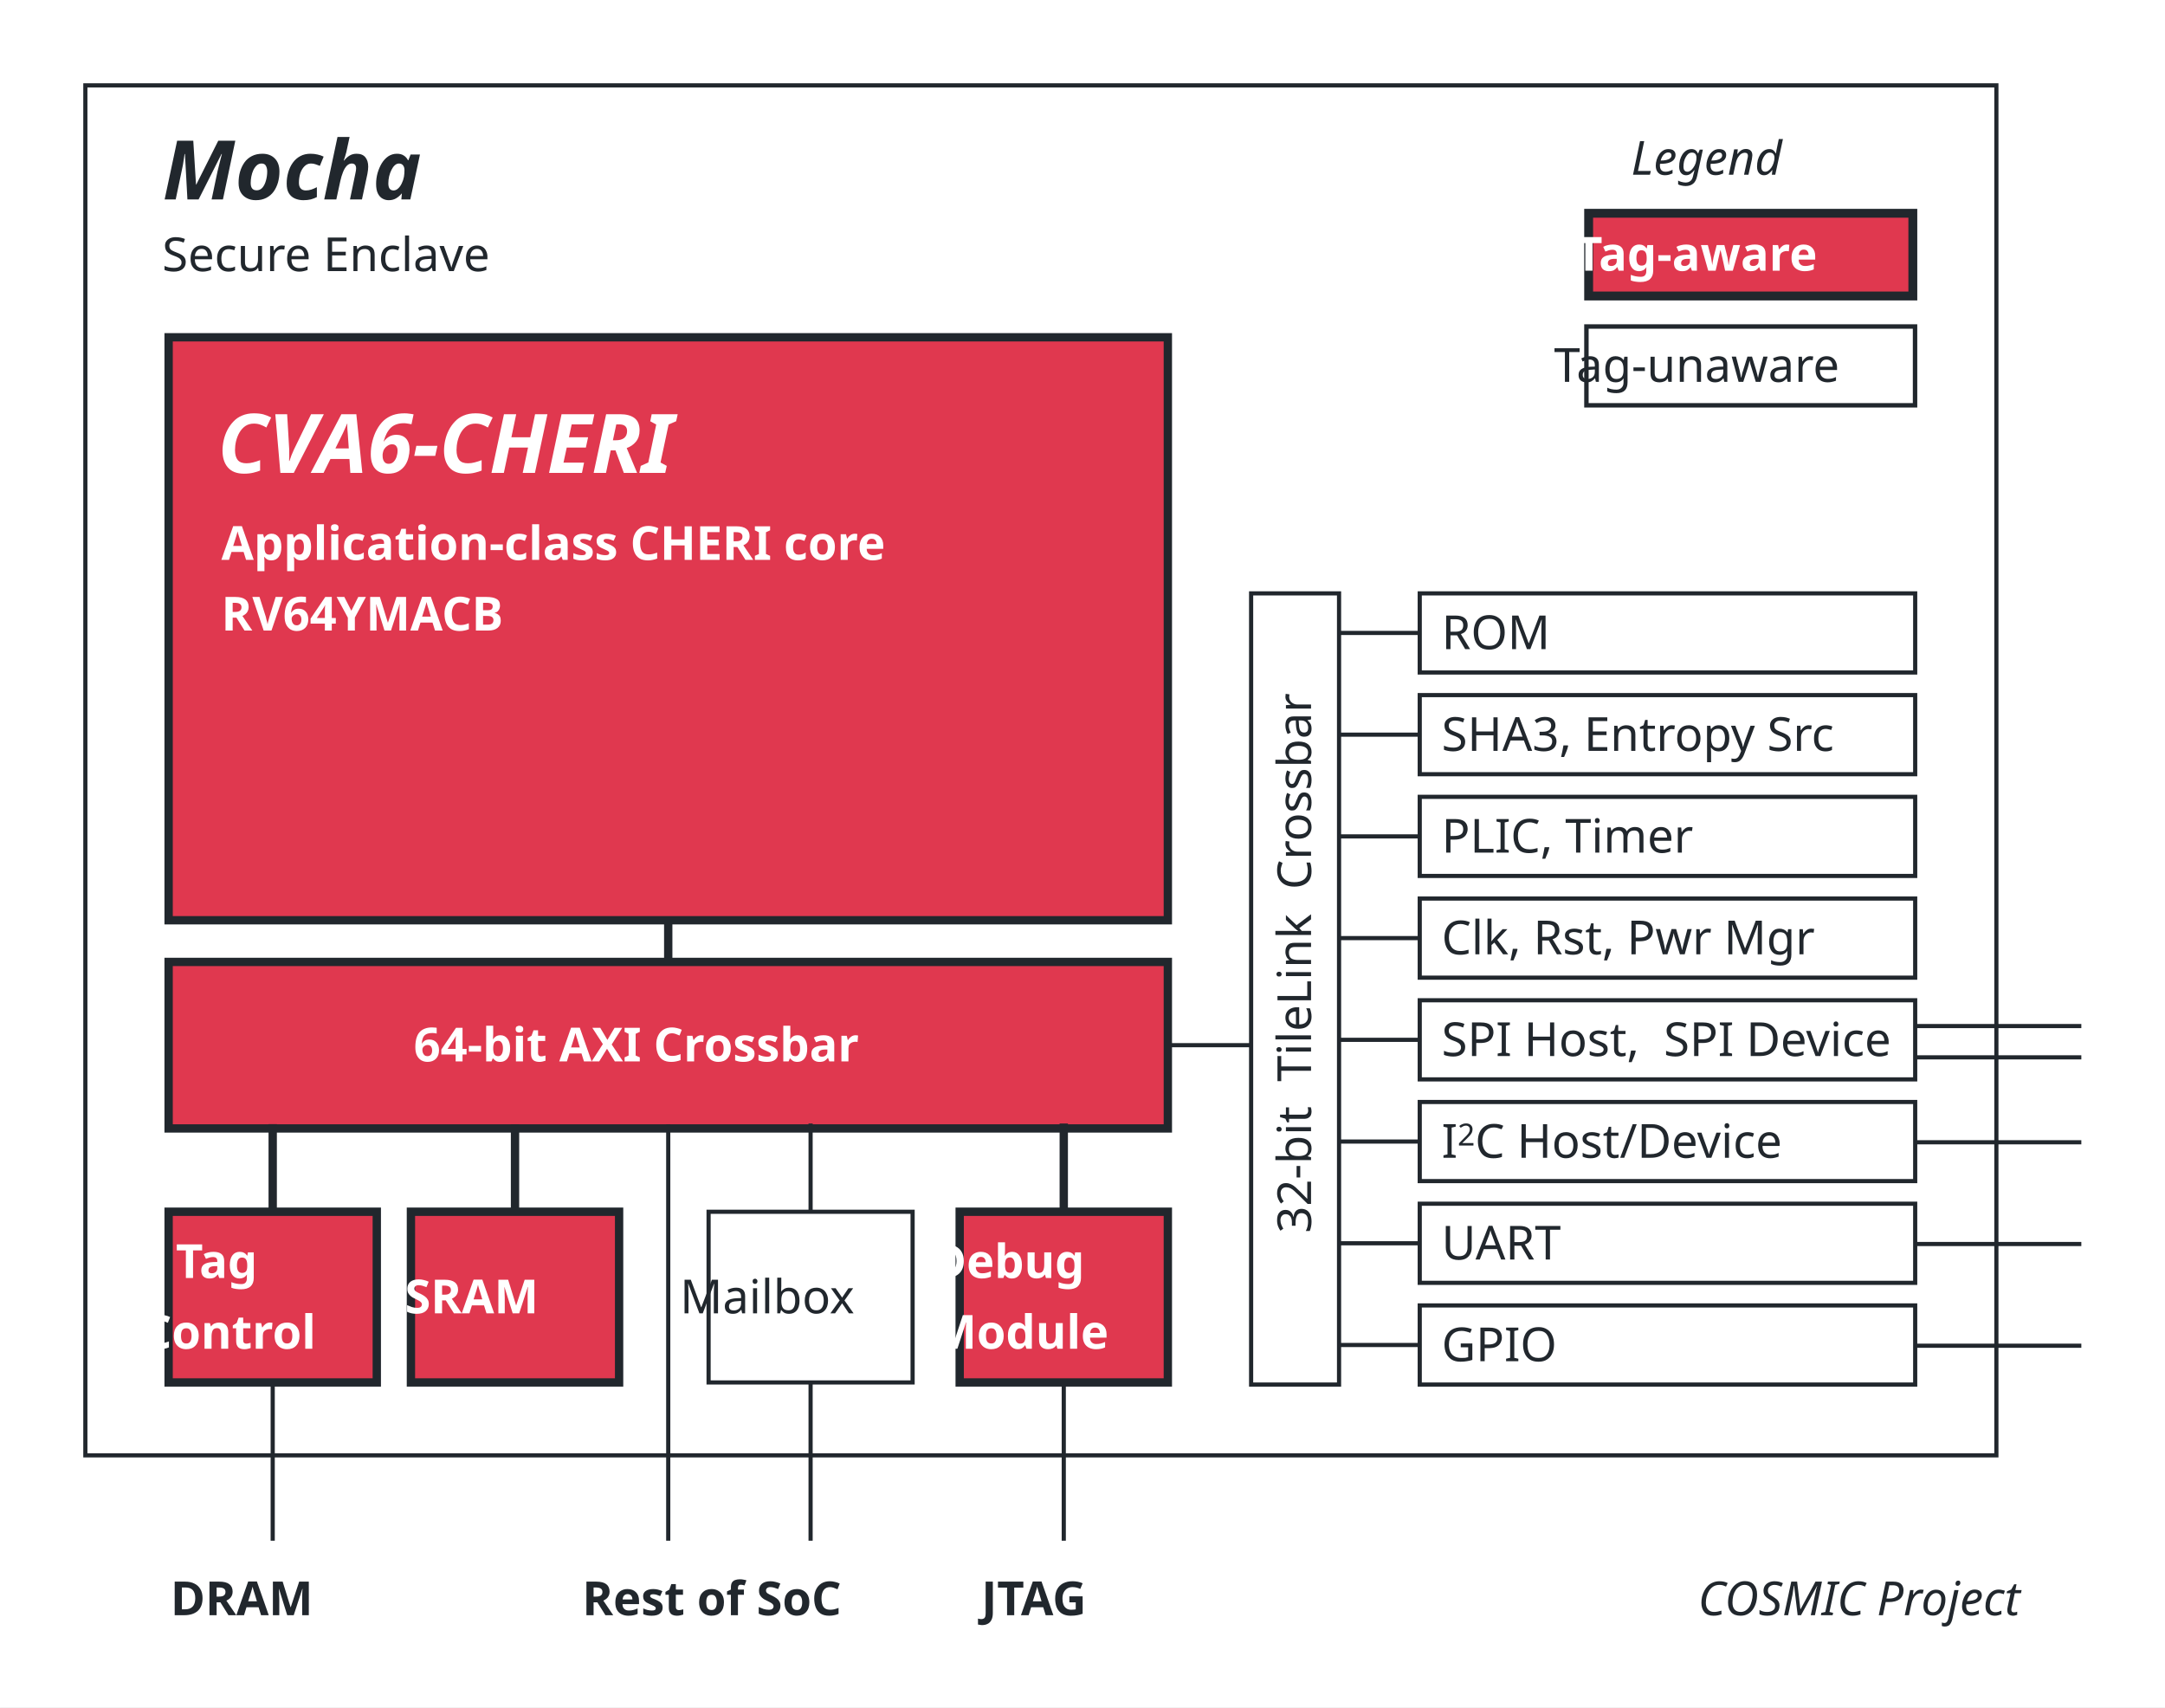
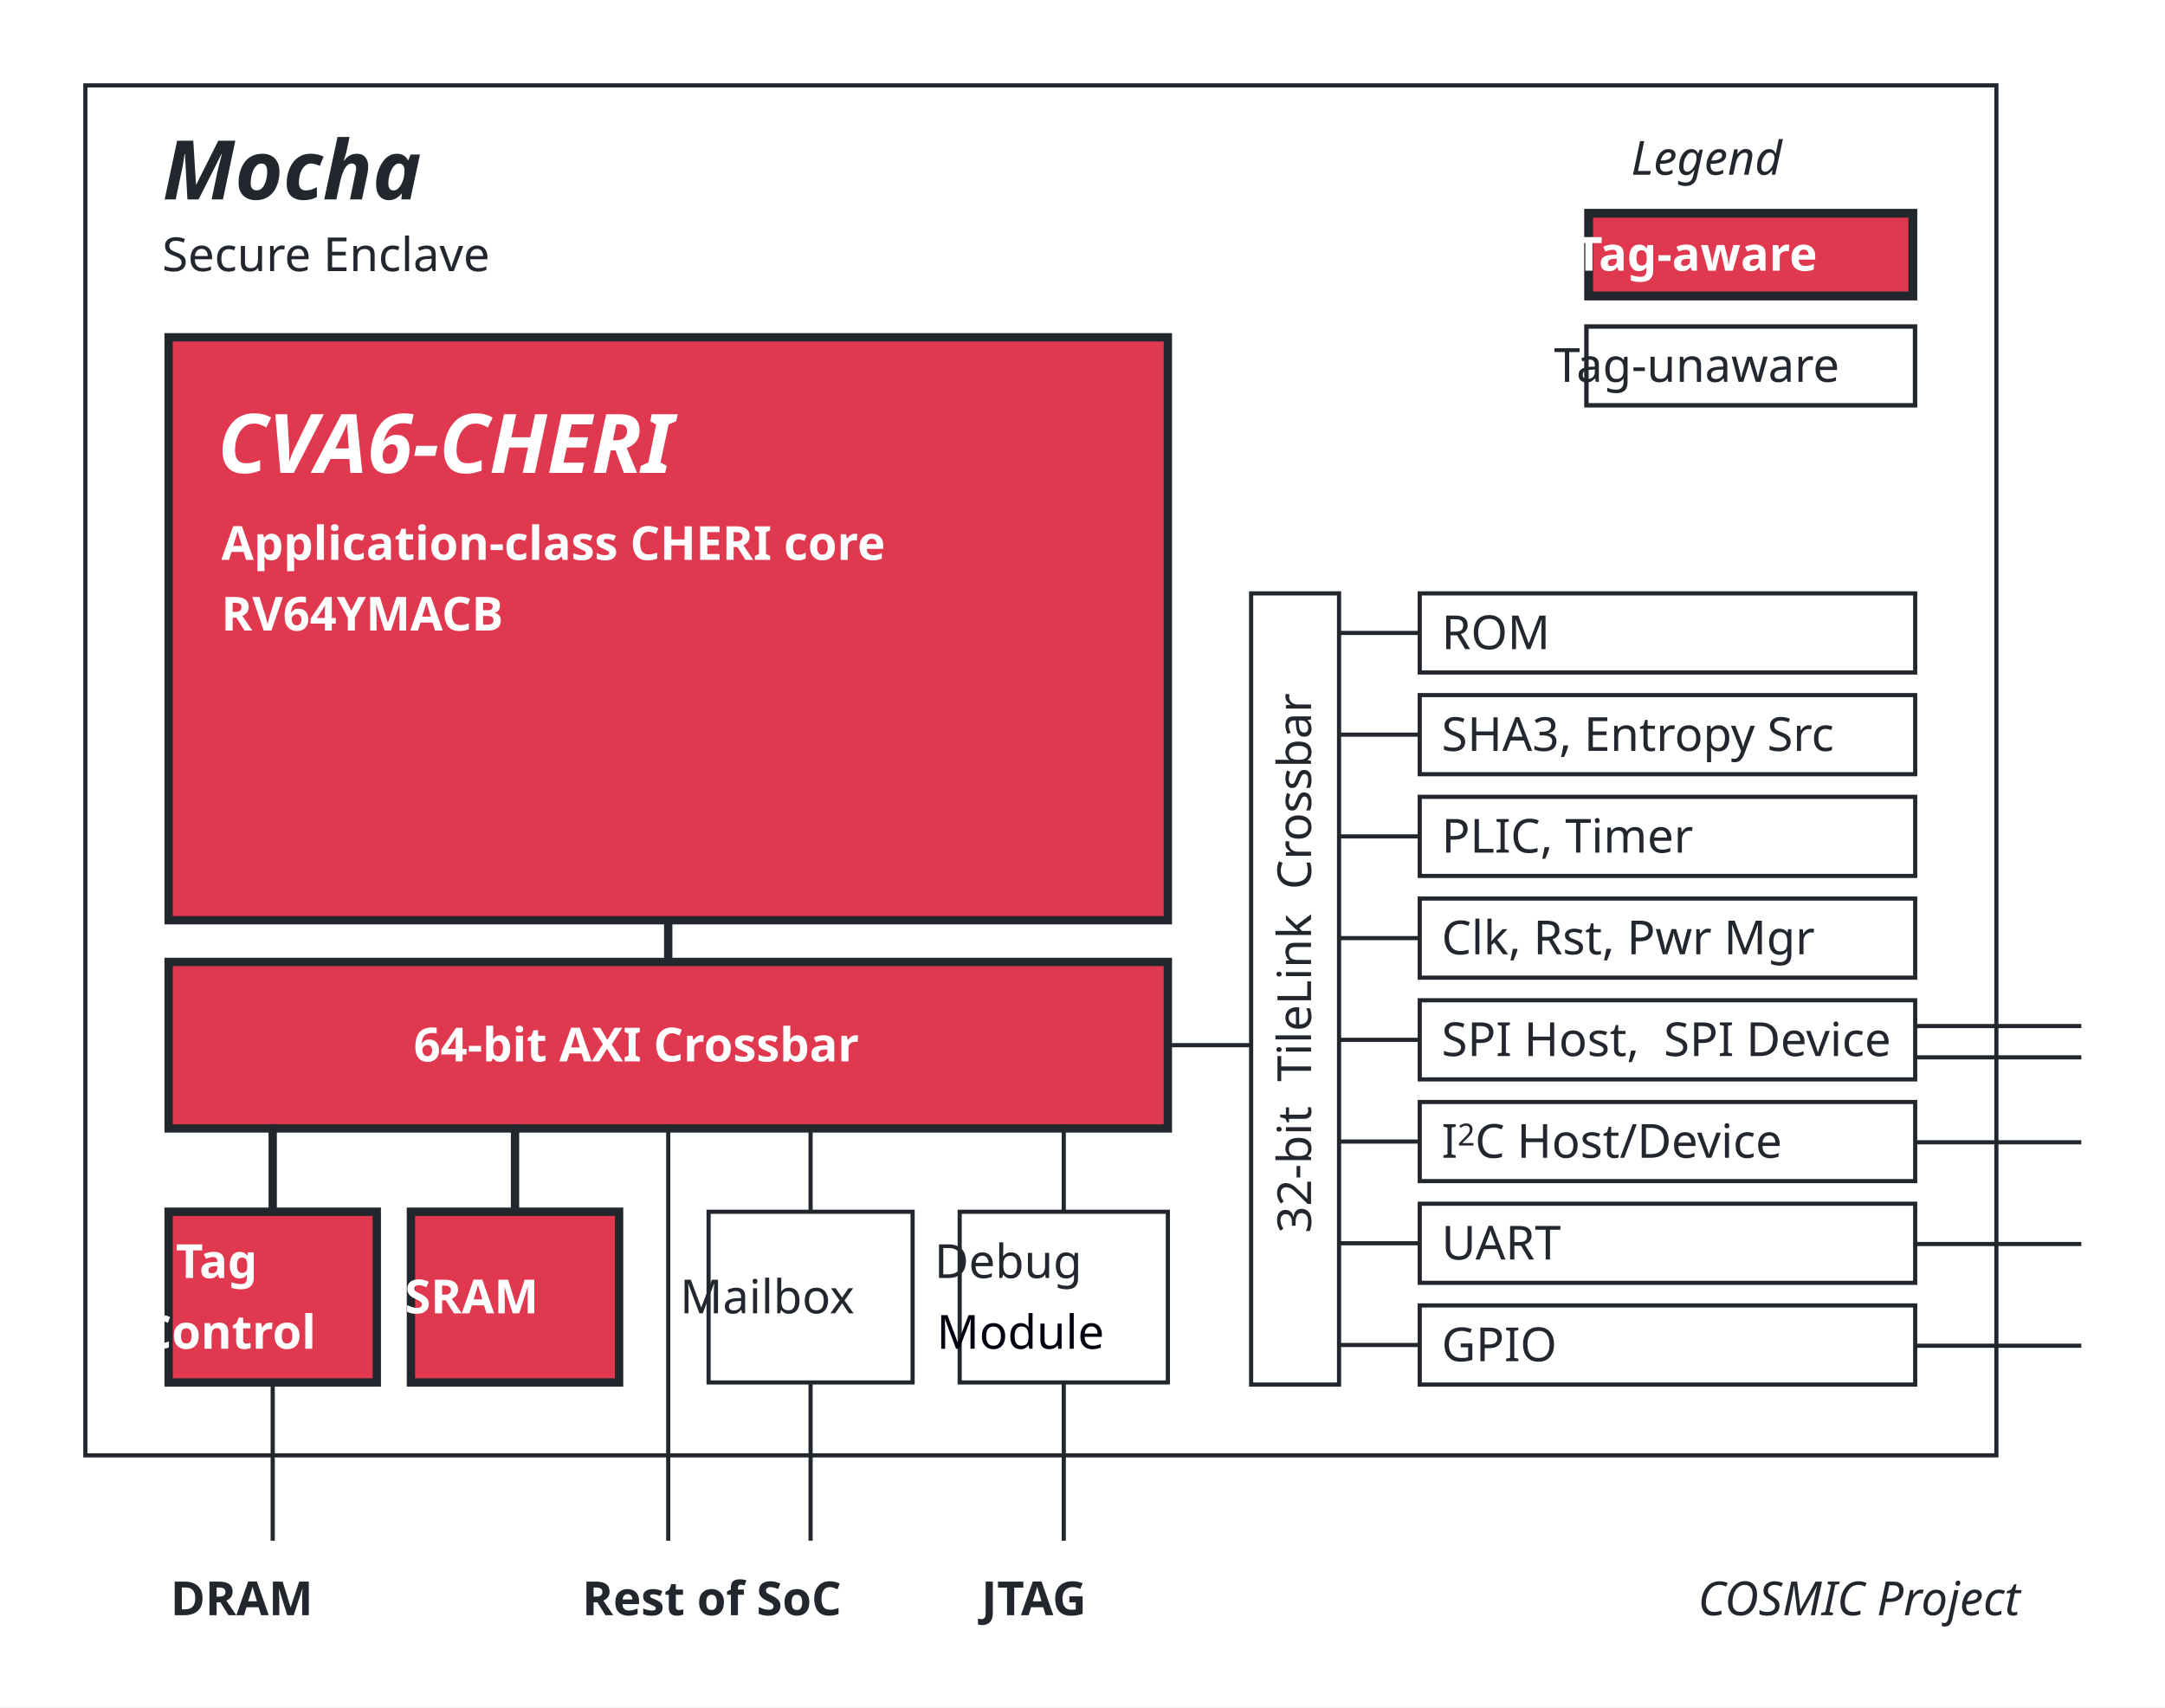
<svg xmlns="http://www.w3.org/2000/svg" width="260mm" height="205mm" viewBox="0 0 260 205" version="1.1" id="svg1" xml:space="preserve">
  <defs id="defs1" />
  <g id="layer1">
    <rect style="fill:#ffffff;stroke:#ffffff;stroke-width:0.1;stroke-miterlimit:10;stroke-dasharray:none" id="rect27" width="259.9" height="204.9" x="0.05" y="0.05" />
    <rect style="fill:#ffffff;fill-opacity:1;stroke:#21272d;stroke-width:0.5;stroke-miterlimit:10;stroke-dasharray:none;stroke-dashoffset:0" id="rect1" width="229.5" height="164.5" x="10.25" y="10.25" />
    <text xml:space="preserve" style="font-style:italic;font-variant:normal;font-weight:500;font-stretch:normal;font-size:9.878px;font-family:'Exo 2';-inkscape-font-specification:'Exo 2 Medium Italic';writing-mode:lr-tb;direction:ltr;fill:#21272d;fill-opacity:1;stroke:none;stroke-width:0.075;stroke-miterlimit:10" x="19.523" y="23.945" id="text2-7">
      <tspan style="font-style:italic;font-variant:normal;font-weight:600;font-stretch:normal;font-size:9.878px;font-family:'Exo 2';-inkscape-font-specification:'Exo 2 Semi-Bold Italic';fill:#21272d;stroke:none;stroke-width:0.075" x="19.523" y="23.945" id="tspan3-5">Mocha</tspan>
    </text>
    <text xml:space="preserve" style="font-style:normal;font-variant:normal;font-weight:500;font-stretch:normal;font-size:5.644px;line-height:1.5;font-family:'Exo 2';-inkscape-font-specification:'Exo 2 Medium';text-align:start;writing-mode:lr-tb;direction:ltr;text-anchor:start;fill:#ff69b4;fill-opacity:1;stroke:none;stroke-width:0.5;stroke-miterlimit:10;stroke-dasharray:none;stroke-dashoffset:0" x="19.476" y="32.558" id="text6-3-3-9">
      <tspan id="tspan6-6-8-6" style="font-size:5.644px;fill:#21272d;stroke-width:0.5" x="19.476" y="32.558">Secure Enclave</tspan>
    </text>
    <rect style="fill:#e0384f;fill-opacity:1;stroke:#21272d;stroke-width:1;stroke-miterlimit:10;stroke-dasharray:none" id="rect2" width="120" height="70" x="20.25" y="40.5" />
    <text xml:space="preserve" style="font-style:italic;font-variant:normal;font-weight:600;font-stretch:normal;font-size:9.878px;font-family:'Exo 2';-inkscape-font-specification:'Exo 2 Semi-Bold Italic';writing-mode:lr-tb;direction:ltr;fill:#ffffff;fill-opacity:1;stroke:none;stroke-width:0.075;stroke-miterlimit:10" x="26.128" y="56.785" id="text2">
      <tspan style="font-style:italic;font-variant:normal;font-weight:600;font-stretch:normal;font-size:9.878px;font-family:'Exo 2';-inkscape-font-specification:'Exo 2 Semi-Bold Italic';fill:#ffffff;stroke:none;stroke-width:0.075" x="26.128" y="56.785" id="tspan3">CVA6-CHERI</tspan>
    </text>
    <text xml:space="preserve" style="font-style:normal;font-variant:normal;font-weight:500;font-stretch:normal;font-size:5.644px;line-height:1.5;font-family:'Exo 2';-inkscape-font-specification:'Exo 2 Medium';writing-mode:lr-tb;direction:ltr;fill:#ffffff;fill-opacity:1;stroke:none;stroke-width:1;stroke-miterlimit:10;stroke-dasharray:none" x="26.581" y="67.228" id="text4">
      <tspan id="tspan4" style="font-style:normal;font-variant:normal;font-weight:600;font-stretch:normal;font-size:5.644px;line-height:1.5;font-family:'Exo 2';-inkscape-font-specification:'Exo 2 Semi-Bold';fill:#ffffff;stroke:none;stroke-width:1" x="26.581" y="67.228">Application-class CHERI core</tspan>
      <tspan style="font-style:normal;font-variant:normal;font-weight:600;font-stretch:normal;font-size:5.644px;line-height:1.5;font-family:'Exo 2';-inkscape-font-specification:'Exo 2 Semi-Bold';fill:#ffffff;stroke:none;stroke-width:1" x="26.581" y="75.714" id="tspan5">RV64YMACB</tspan>
    </text>
    <rect style="fill:#e0384f;fill-opacity:1;stroke:#21272d;stroke-width:1;stroke-miterlimit:10;stroke-dasharray:none;stroke-dashoffset:0" id="rect6-7" width="20" height="120" x="115.5" y="-140.25" transform="rotate(90)" />
    <text xml:space="preserve" style="font-style:normal;font-variant:normal;font-weight:500;font-stretch:normal;font-size:5.644px;line-height:1.5;font-family:'Exo 2';-inkscape-font-specification:'Exo 2 Medium';text-align:center;writing-mode:lr-tb;direction:ltr;text-anchor:middle;fill:#e3e3e3;fill-opacity:1;stroke:none;stroke-width:0.5;stroke-miterlimit:10;stroke-dasharray:none;stroke-dashoffset:0" x="80.095" y="127.447" id="text6-3">
      <tspan id="tspan6-6" style="font-style:normal;font-variant:normal;font-weight:600;font-stretch:normal;font-size:5.644px;font-family:'Exo 2';-inkscape-font-specification:'Exo 2 Semi-Bold';fill:#ffffff;stroke-width:0.5" x="80.095" y="127.447">64-bit AXI Crossbar</tspan>
    </text>
    <g id="g15">
      <rect style="fill:#e0384f;fill-opacity:1;stroke:#21272d;stroke-width:1;stroke-miterlimit:10;stroke-dasharray:none;stroke-dashoffset:0" id="rect6-7-5-5" width="20.5" height="25" x="145.5" y="-74.349" transform="rotate(90)" />
      <text xml:space="preserve" style="font-style:normal;font-variant:normal;font-weight:500;font-stretch:normal;font-size:5.644px;line-height:1.5;font-family:'Exo 2';-inkscape-font-specification:'Exo 2 Medium';text-align:center;writing-mode:lr-tb;direction:ltr;text-anchor:middle;fill:#e3e3e3;fill-opacity:1;stroke:none;stroke-width:0.5;stroke-miterlimit:10;stroke-dasharray:none;stroke-dashoffset:0" x="61.782" y="157.697" id="text6-3-3-4">
        <tspan style="font-style:normal;font-variant:normal;font-weight:600;font-stretch:normal;font-size:5.644px;font-family:'Exo 2';-inkscape-font-specification:'Exo 2 Semi-Bold';fill:#ffffff;stroke-width:0.5" x="61.782" y="157.697" id="tspan9-5">SRAM</tspan>
      </text>
    </g>
    <g id="g18" transform="translate(0.2499984,-120.0985)">
      <text xml:space="preserve" style="font-style:normal;font-variant:normal;font-weight:900;font-stretch:normal;font-size:5.644px;font-family:'Exo 2';-inkscape-font-specification:'Exo 2 Heavy';text-align:center;writing-mode:lr-tb;direction:ltr;text-anchor:middle;fill:#21272d;fill-opacity:1;stroke:none;stroke-width:0.075;stroke-miterlimit:10" x="209.833" y="141.08" id="text2-7-7-3">
        <tspan style="font-style:italic;font-variant:normal;font-weight:500;font-stretch:normal;font-size:5.644px;font-family:'Exo 2';-inkscape-font-specification:'Exo 2 Medium Italic';fill:#21272d;fill-opacity:1;stroke:none;stroke-width:0.075" x="209.833" y="141.08" id="tspan3-5-4-5">Legend</tspan>
      </text>
      <g id="g9-2-6" transform="translate(152.0549,-8.884116)">
        <rect style="fill:#e0384f;fill-opacity:1;stroke:#21272d;stroke-width:1.067;stroke-miterlimit:10;stroke-dasharray:none;stroke-dashoffset:0" id="rect6-7-5-5-5" width="9.933" height="38.933" x="154.591" y="-77.412" transform="rotate(90)" />
        <text xml:space="preserve" style="font-style:normal;font-variant:normal;font-weight:500;font-stretch:normal;font-size:5.644px;line-height:1.5;font-family:'Exo 2';-inkscape-font-specification:'Exo 2 Medium';text-align:center;writing-mode:lr-tb;direction:ltr;text-anchor:middle;fill:#e3e3e3;fill-opacity:1;stroke:none;stroke-width:0.5;stroke-miterlimit:10;stroke-dasharray:none;stroke-dashoffset:0" x="58.01" y="161.481" id="text6-3-3-4-0">
          <tspan style="font-style:normal;font-variant:normal;font-weight:600;font-stretch:normal;font-size:5.644px;font-family:'Exo 2';-inkscape-font-specification:'Exo 2 Semi-Bold';fill:#ffffff;stroke-width:0.5" x="58.01" y="161.481" id="tspan16">Tag-aware</tspan>
        </text>
      </g>
      <g id="g9-2-6-9" transform="translate(147.14,5.244106)">
        <rect style="fill:#ffffff;fill-opacity:1;stroke:#21272d;stroke-width:0.534;stroke-miterlimit:10;stroke-dasharray:none;stroke-dashoffset:0" id="rect6-7-5-5-5-1" width="9.466" height="39.466" x="154.057" y="-82.593" transform="rotate(90)" />
        <text xml:space="preserve" style="font-style:normal;font-variant:normal;font-weight:500;font-stretch:normal;font-size:5.644px;line-height:1.5;font-family:'Exo 2';-inkscape-font-specification:'Exo 2 Medium';text-align:center;writing-mode:lr-tb;direction:ltr;text-anchor:middle;fill:#21272d;fill-opacity:1;stroke:none;stroke-width:0.5;stroke-miterlimit:10;stroke-dasharray:none;stroke-dashoffset:0" x="62.976" y="160.701" id="text6-3-3-4-0-0">
          <tspan style="font-style:normal;font-variant:normal;font-weight:500;font-stretch:normal;font-size:5.644px;font-family:'Exo 2';-inkscape-font-specification:'Exo 2 Medium';fill:#21272d;stroke-width:0.5" x="62.976" y="160.701" id="tspan17">Tag-unaware</tspan>
        </text>
      </g>
    </g>
    <g id="g16">
      <rect style="fill:#e0384f;fill-opacity:1;stroke:#21272d;stroke-width:1;stroke-miterlimit:10;stroke-dasharray:none;stroke-dashoffset:0" id="rect6-7-5-2" width="20.5" height="25" x="145.5" y="-45.25" transform="rotate(90)" />
      <text xml:space="preserve" style="font-style:normal;font-variant:normal;font-weight:500;font-stretch:normal;font-size:5.644px;line-height:1.5;font-family:'Exo 2';-inkscape-font-specification:'Exo 2 Medium';text-align:center;writing-mode:lr-tb;direction:ltr;text-anchor:middle;fill:#e3e3e3;fill-opacity:1;stroke:none;stroke-width:0.5;stroke-miterlimit:10;stroke-dasharray:none;stroke-dashoffset:0" x="32.626" y="153.456" id="text6-3-3-8">
        <tspan style="font-style:normal;font-variant:normal;font-weight:600;font-stretch:normal;font-size:5.644px;font-family:'Exo 2';-inkscape-font-specification:'Exo 2 Semi-Bold';fill:#ffffff;stroke-width:0.5" x="32.626" y="153.456" id="tspan9-3">Tag</tspan>
        <tspan style="font-style:normal;font-variant:normal;font-weight:600;font-stretch:normal;font-size:5.644px;font-family:'Exo 2';-inkscape-font-specification:'Exo 2 Semi-Bold';fill:#ffffff;stroke-width:0.5" x="32.626" y="161.942" id="tspan10">Control</tspan>
      </text>
    </g>
    <text xml:space="preserve" style="font-style:normal;font-variant:normal;font-weight:bold;font-stretch:normal;font-size:5.644px;line-height:1.5;font-family:'Exo 2';-inkscape-font-specification:'Exo 2 Bold';text-align:center;writing-mode:lr-tb;direction:ltr;text-anchor:middle;fill:#21272d;fill-opacity:1;stroke:none;stroke-width:0.5;stroke-miterlimit:10;stroke-dasharray:none;stroke-dashoffset:0" x="32.71" y="193.945" id="text11">
      <tspan style="font-style:normal;font-variant:normal;font-weight:bold;font-stretch:normal;font-family:'Exo 2';-inkscape-font-specification:'Exo 2 Bold';fill:#21272d;stroke-width:0.5" x="32.71" y="193.945" id="tspan12">DRAM</tspan>
    </text>
    <path style="fill:none;fill-opacity:1;stroke:#21272d;stroke-width:0.5;stroke-miterlimit:10;stroke-dasharray:none;stroke-dashoffset:0" d="M 32.75,165.918 V 185" id="path13" />
    <g id="g19" transform="translate(-1.926712)">
-       <rect style="fill:#e0384f;fill-opacity:1;stroke:#21272d;stroke-width:1;stroke-miterlimit:10;stroke-dasharray:none;stroke-dashoffset:0" id="rect6-7-5" width="20.5" height="25" x="145.5" y="-142.177" transform="rotate(90)" />
+       <rect style="fill:#ffffff;fill-opacity:1;stroke:#21272d;stroke-width:0.5;stroke-miterlimit:10;stroke-dasharray:none;stroke-dashoffset:0" id="rect6-7-5" width="20.5" height="25" x="145.5" y="-142.177" transform="rotate(90)" />
      <text xml:space="preserve" style="font-style:normal;font-variant:normal;font-weight:500;font-stretch:normal;font-size:5.644px;line-height:1.5;font-family:'Exo 2';-inkscape-font-specification:'Exo 2 Medium';text-align:center;writing-mode:lr-tb;direction:ltr;text-anchor:middle;fill:#e3e3e3;fill-opacity:1;stroke:none;stroke-width:0.5;stroke-miterlimit:10;stroke-dasharray:none;stroke-dashoffset:0" x="129.615" y="153.456" id="text6-3-3">
-         <tspan id="tspan6-6-8" style="font-style:normal;font-variant:normal;font-weight:600;font-stretch:normal;font-size:5.644px;font-family:'Exo 2';-inkscape-font-specification:'Exo 2 Semi-Bold';fill:#ffffff;stroke-width:0.5" x="129.615" y="153.456">Debug</tspan>
-         <tspan style="font-style:normal;font-variant:normal;font-weight:600;font-stretch:normal;font-size:5.644px;font-family:'Exo 2';-inkscape-font-specification:'Exo 2 Semi-Bold';fill:#ffffff;stroke-width:0.5" x="129.615" y="161.942" id="tspan9">Module</tspan>
+         <tspan id="tspan6-6-8" style="font-style:normal;font-variant:normal;font-weight:normal;font-stretch:normal;font-size:5.644px;font-family:'Exo 2';-inkscape-font-specification:'Exo 2, Normal';font-variant-ligatures:normal;font-variant-caps:normal;font-variant-numeric:normal;font-variant-east-asian:normal;fill:#21272d;fill-opacity:1;stroke-width:0.5" x="129.615" y="153.456">Debug</tspan>
+         <tspan style="font-style:normal;font-variant:normal;font-weight:normal;font-stretch:normal;font-size:5.644px;font-family:'Exo 2';-inkscape-font-specification:'Exo 2, Normal';font-variant-ligatures:normal;font-variant-caps:normal;font-variant-numeric:normal;font-variant-east-asian:normal;fill:#00000f;fill-opacity:1;stroke-width:0.5" x="129.615" y="161.942" id="tspan9">Module</tspan>
      </text>
    </g>
    <text xml:space="preserve" style="font-style:normal;font-variant:normal;font-weight:bold;font-stretch:normal;font-size:5.644px;line-height:1.5;font-family:'Exo 2';-inkscape-font-specification:'Exo 2 Bold';text-align:center;writing-mode:lr-tb;direction:ltr;text-anchor:middle;fill:#21272d;fill-opacity:1;stroke:none;stroke-width:0.5;stroke-miterlimit:10;stroke-dasharray:none;stroke-dashoffset:0" x="127.843" y="193.945" id="text11-0">
      <tspan style="font-style:normal;font-variant:normal;font-weight:bold;font-stretch:normal;font-family:'Exo 2';-inkscape-font-specification:'Exo 2 Bold';fill:#21272d;stroke-width:0.5" x="127.843" y="193.945" id="tspan12-8">JTAG</tspan>
    </text>
    <path style="fill:none;fill-opacity:1;stroke:#21272d;stroke-width:0.5;stroke-miterlimit:10;stroke-dasharray:none;stroke-dashoffset:0" d="m 127.75,165.983 v 19.017" id="path13-1" />
    <path style="fill:none;fill-opacity:1;stroke:#21272d;stroke-width:0.5;stroke-miterlimit:10;stroke-dasharray:none;stroke-dashoffset:0" d="m 80.25,135 v 50" id="path13-1-6" />
    <path style="fill:none;fill-opacity:1;stroke:#21272d;stroke-width:1;stroke-miterlimit:10;stroke-dasharray:none;stroke-dashoffset:0" d="m 32.75,134.981 v 10.543" id="path13-1-6-0" />
    <path style="fill:none;fill-opacity:1;stroke:#21272d;stroke-width:1;stroke-miterlimit:10;stroke-dasharray:none;stroke-dashoffset:0" d="m 61.849,135.02 v 10.543" id="path13-1-6-0-3" />
    <g id="g17">
      <rect style="fill:#ffffff;fill-opacity:1;stroke:#21272d;stroke-width:0.5;stroke-miterlimit:10;stroke-dasharray:none;stroke-dashoffset:0" id="rect6-7-5-5-2" width="20.5" height="24.5" x="145.5" y="-109.596" transform="rotate(90)" />
      <text xml:space="preserve" style="font-style:normal;font-variant:normal;font-weight:500;font-stretch:normal;font-size:5.644px;line-height:1.5;font-family:'Exo 2';-inkscape-font-specification:'Exo 2 Medium';text-align:center;writing-mode:lr-tb;direction:ltr;text-anchor:middle;fill:#ff69b4;fill-opacity:1;stroke:none;stroke-width:0.5;stroke-miterlimit:10;stroke-dasharray:none;stroke-dashoffset:0" x="97.278" y="157.697" id="text6-3-3-4-4">
        <tspan style="font-size:5.644px;fill:#21272d;stroke-width:0.5;stroke-dasharray:none" x="97.278" y="157.697" id="tspan9-5-7">Mailbox</tspan>
      </text>
    </g>
    <path style="fill:none;fill-opacity:1;stroke:#21272d;stroke-width:0.5;stroke-miterlimit:10;stroke-dasharray:none;stroke-dashoffset:0" d="M 97.346,165.968 V 185" id="path13-1-2" />
    <text xml:space="preserve" style="font-style:normal;font-variant:normal;font-weight:bold;font-stretch:normal;font-size:5.644px;line-height:1;font-family:'Exo 2';-inkscape-font-specification:'Exo 2 Bold';text-align:center;writing-mode:lr-tb;direction:ltr;text-anchor:middle;fill:#21272d;fill-opacity:1;stroke:none;stroke-width:0.5;stroke-miterlimit:10;stroke-dasharray:none;stroke-dashoffset:0" x="89.157" y="193.945" id="text11-0-4">
      <tspan style="font-style:normal;font-variant:normal;font-weight:bold;font-stretch:normal;line-height:1;font-family:'Exo 2';-inkscape-font-specification:'Exo 2 Bold';fill:#21272d;stroke-width:0.5" x="89.157" y="193.945" id="tspan15">Rest of SoC</tspan>
    </text>
    <path style="fill:none;fill-opacity:1;stroke:#21272d;stroke-width:1;stroke-miterlimit:10;stroke-dasharray:none;stroke-dashoffset:0" d="m 80.25,110.612 v 5" id="path13-1-6-0-1" />
-     <path style="fill:none;fill-opacity:1;stroke:#21272d;stroke-width:1;stroke-miterlimit:10;stroke-dasharray:none;stroke-dashoffset:0" d="m 127.75,134.907 v 10.543" id="path13-1-6-0-9" />
-     <path style="fill:none;fill-opacity:1;stroke:#21272d;stroke-width:0.5;stroke-miterlimit:10;stroke-dasharray:none;stroke-dashoffset:0" d="m 97.346,134.907 v 10.543" id="path13-1-6-0-5" />
+     <path style="fill:none;fill-opacity:1;stroke:#21272d;stroke-width:0.5;stroke-miterlimit:10;stroke-dasharray:none;stroke-dashoffset:0" d="m 127.75,135.018 v 10.543" id="path13-1-6-0-9" />
+     <path style="fill:none;fill-opacity:1;stroke:#21272d;stroke-width:0.5;stroke-miterlimit:10;stroke-dasharray:none;stroke-dashoffset:0" d="m 97.346,135.018 v 10.543" id="path13-1-6-0-5" />
    <path style="fill:none;fill-opacity:1;stroke:#21272d;stroke-width:0.5;stroke-miterlimit:10;stroke-dasharray:none;stroke-dashoffset:0" d="m 140.169,125.5 h 10.24" id="path13-1-6-0-0-0" />
    <text xml:space="preserve" style="font-style:italic;font-variant:normal;font-weight:600;font-stretch:normal;font-size:5.644px;font-family:'Exo 2';-inkscape-font-specification:'Exo 2 Semi-Bold Italic';text-align:end;writing-mode:lr-tb;direction:ltr;text-anchor:end;fill:#21272d;fill-opacity:1;stroke:none;stroke-width:0.075;stroke-miterlimit:10" x="249.946" y="193.945" id="text2-7-7">
      <tspan style="font-style:italic;font-variant:normal;font-weight:500;font-stretch:normal;font-size:5.644px;font-family:'Exo 2';-inkscape-font-specification:'Exo 2 Medium Italic';fill:#21272d;fill-opacity:1;stroke:none;stroke-width:0.075" x="249.946" y="193.945" id="tspan3-5-4">COSMIC Project</tspan>
    </text>
    <rect style="fill:#ffffff;fill-opacity:1;stroke:#21272d;stroke-width:0.5;stroke-miterlimit:10;stroke-dasharray:none;stroke-dashoffset:0" id="rect6" width="10.559" height="95" x="150.25" y="71.25" />
    <text xml:space="preserve" style="font-style:normal;font-variant:normal;font-weight:500;font-stretch:normal;font-size:5.644px;line-height:1.5;font-family:'Exo 2';-inkscape-font-specification:'Exo 2 Medium';text-align:center;writing-mode:lr-tb;direction:ltr;text-anchor:middle;fill:#ff69b4;fill-opacity:1;stroke:none;stroke-width:0.5;stroke-miterlimit:10;stroke-dasharray:none;stroke-dashoffset:0" x="-111.974" y="157.447" id="text6" transform="rotate(-90)">
      <tspan id="tspan6" style="font-size:5.644px;fill:#21272d;stroke-width:0.5" x="-111.974" y="157.447">32-bit  TileLink  Crossbar</tspan>
    </text>
    <g id="g2" transform="translate(5.25,30.99994)">
      <rect style="fill:#ffffff;fill-opacity:1;stroke:#21272d;stroke-width:0.5;stroke-miterlimit:10;stroke-dasharray:none;stroke-dashoffset:0" id="rect7-9-6" width="59.5" height="9.5" x="165.25" y="40.25" />
      <text xml:space="preserve" style="font-style:normal;font-variant:normal;font-weight:500;font-stretch:normal;font-size:5.644px;line-height:1.5;font-family:'Exo 2';-inkscape-font-specification:'Exo 2 Medium';writing-mode:lr-tb;direction:ltr;fill:#21272d;fill-opacity:1;stroke:none;stroke-width:0.5;stroke-miterlimit:10;stroke-dasharray:none;stroke-dashoffset:0" x="167.878" y="46.947" id="text7-4-5">
        <tspan id="tspan7-7-6" style="fill:#21272d;stroke:none;stroke-width:0.5" x="167.878" y="46.947">ROM</tspan>
      </text>
      <path style="fill:none;fill-opacity:1;stroke:#21272d;stroke-width:0.5;stroke-miterlimit:10;stroke-dasharray:none;stroke-dashoffset:0" d="m 155.418,45 h 10" id="path13-1-6-0-0" />
    </g>
    <g id="g3" transform="translate(5.25,31.3809)">
      <rect style="fill:#ffffff;fill-opacity:1;stroke:#21272d;stroke-width:0.5;stroke-miterlimit:10;stroke-dasharray:none;stroke-dashoffset:0" id="rect7-9" width="59.5" height="9.5" x="165.25" y="52.083" />
      <text xml:space="preserve" style="font-style:normal;font-variant:normal;font-weight:500;font-stretch:normal;font-size:5.644px;line-height:1.5;font-family:'Exo 2';-inkscape-font-specification:'Exo 2 Medium';writing-mode:lr-tb;direction:ltr;fill:#21272d;fill-opacity:1;stroke:none;stroke-width:0.5;stroke-miterlimit:10;stroke-dasharray:none;stroke-dashoffset:0" x="167.878" y="58.781" id="text7-4">
        <tspan id="tspan7-7" style="fill:#21272d;stroke:none;stroke-width:0.5" x="167.878" y="58.781">SHA3, Entropy Src</tspan>
      </text>
      <path style="fill:none;fill-opacity:1;stroke:#21272d;stroke-width:0.5;stroke-miterlimit:10;stroke-dasharray:none;stroke-dashoffset:0" d="m 155.418,56.833 h 10" id="path13-1-6-0-0-7" />
    </g>
    <g id="g4" transform="translate(5.25,31.76185)">
      <rect style="fill:#ffffff;fill-opacity:1;stroke:#21272d;stroke-width:0.5;stroke-miterlimit:10;stroke-dasharray:none;stroke-dashoffset:0" id="rect7-9-0" width="59.5" height="9.5" x="165.25" y="63.917" />
      <text xml:space="preserve" style="font-style:normal;font-variant:normal;font-weight:500;font-stretch:normal;font-size:5.644px;line-height:1.5;font-family:'Exo 2';-inkscape-font-specification:'Exo 2 Medium';writing-mode:lr-tb;direction:ltr;fill:#21272d;fill-opacity:1;stroke:none;stroke-width:0.5;stroke-miterlimit:10;stroke-dasharray:none;stroke-dashoffset:0" x="167.878" y="70.614" id="text7-4-96">
        <tspan id="tspan7-7-38" style="fill:#21272d;stroke:none;stroke-width:0.5" x="167.878" y="70.614">PLIC, Timer </tspan>
      </text>
      <path style="fill:none;fill-opacity:1;stroke:#21272d;stroke-width:0.5;stroke-miterlimit:10;stroke-dasharray:none;stroke-dashoffset:0" d="m 155.418,68.667 h 10" id="path13-1-6-0-0-72" />
    </g>
    <g id="g5" transform="translate(5.25,30.64907)">
      <rect style="fill:#ffffff;fill-opacity:1;stroke:#21272d;stroke-width:0.5;stroke-miterlimit:10;stroke-dasharray:none;stroke-dashoffset:0" id="rect7-9-0-9-3" width="59.5" height="9.5" x="165.25" y="77.244" />
      <text xml:space="preserve" style="font-style:normal;font-variant:normal;font-weight:500;font-stretch:normal;font-size:5.644px;line-height:1.5;font-family:'Exo 2';-inkscape-font-specification:'Exo 2 Medium';writing-mode:lr-tb;direction:ltr;fill:#21272d;fill-opacity:1;stroke:none;stroke-width:0.5;stroke-miterlimit:10;stroke-dasharray:none;stroke-dashoffset:0" x="167.878" y="83.941" id="text7-4-96-3-6">
        <tspan style="fill:#21272d;stroke:none;stroke-width:0.5" x="167.878" y="83.941" id="tspan11-1">Clk, Rst, Pwr Mgr</tspan>
      </text>
      <path style="fill:none;fill-opacity:1;stroke:#21272d;stroke-width:0.5;stroke-miterlimit:10;stroke-dasharray:none;stroke-dashoffset:0" d="m 155.418,81.994 h 10" id="path13-1-6-0-0-72-0" />
    </g>
    <g id="g6" transform="translate(5.25,29.8571)">
      <rect style="fill:#ffffff;fill-opacity:1;stroke:#21272d;stroke-width:0.5;stroke-miterlimit:10;stroke-dasharray:none;stroke-dashoffset:0" id="rect7-9-2" width="59.5" height="9.5" x="165.25" y="90.25" />
      <text xml:space="preserve" style="font-style:normal;font-variant:normal;font-weight:500;font-stretch:normal;font-size:5.644px;line-height:1.5;font-family:'Exo 2';-inkscape-font-specification:'Exo 2 Medium';writing-mode:lr-tb;direction:ltr;fill:#21272d;fill-opacity:1;stroke:none;stroke-width:0.5;stroke-miterlimit:10;stroke-dasharray:none;stroke-dashoffset:0" x="167.878" y="96.947" id="text7-4-9">
        <tspan id="tspan7-7-3" style="fill:#21272d;stroke:none;stroke-width:0.5" x="167.878" y="96.947">SPI Host,  SPI Device</tspan>
      </text>
      <path style="fill:none;fill-opacity:1;stroke:#21272d;stroke-width:0.5;stroke-miterlimit:10;stroke-dasharray:none;stroke-dashoffset:0" d="m 155.418,95 h 10" id="path13-1-6-0-0-6" />
      <path style="fill:none;fill-opacity:1;stroke:#21272d;stroke-width:0.5;stroke-miterlimit:10;stroke-dasharray:none;stroke-dashoffset:0" d="m 224.702,93.347 h 20" id="path13-1-6-0-0-2" />
      <path style="fill:none;fill-opacity:1;stroke:#21272d;stroke-width:0.5;stroke-miterlimit:10;stroke-dasharray:none;stroke-dashoffset:0" d="m 224.702,97.104 h 20" id="path13-1-6-0-0-2-4" />
    </g>
    <g id="g8" transform="translate(5.25,30.23804)">
      <rect style="fill:#ffffff;fill-opacity:1;stroke:#21272d;stroke-width:0.5;stroke-miterlimit:10;stroke-dasharray:none;stroke-dashoffset:0" id="rect7-9-2-4" width="59.5" height="9.5" x="165.25" y="102.083" />
      <text xml:space="preserve" style="font-style:normal;font-variant:normal;font-weight:500;font-stretch:normal;font-size:5.644px;line-height:1.5;font-family:'Exo 2';-inkscape-font-specification:'Exo 2 Medium';writing-mode:lr-tb;direction:ltr;fill:#21272d;fill-opacity:1;stroke:none;stroke-width:0.5;stroke-miterlimit:10;stroke-dasharray:none;stroke-dashoffset:0" x="167.878" y="108.781" id="text7-4-9-4">
        <tspan id="tspan7-7-3-44" style="fill:#21272d;stroke:none;stroke-width:0.5" x="167.878" y="108.781">I<tspan style="font-size:65%;baseline-shift:super" id="tspan8">2</tspan>C Host/Device</tspan>
      </text>
      <path style="fill:none;fill-opacity:1;stroke:#21272d;stroke-width:0.5;stroke-miterlimit:10;stroke-dasharray:none;stroke-dashoffset:0" d="m 155.418,106.833 h 10" id="path13-1-6-0-0-1" />
      <path style="fill:none;fill-opacity:1;stroke:#21272d;stroke-width:0.5;stroke-miterlimit:10;stroke-dasharray:none;stroke-dashoffset:0" d="m 224.702,106.921 h 20" id="path13-1-6-0-0-4" />
    </g>
    <g id="g10" transform="translate(5.25,30.619)">
      <rect style="fill:#ffffff;fill-opacity:1;stroke:#21272d;stroke-width:0.5;stroke-miterlimit:10;stroke-dasharray:none;stroke-dashoffset:0" id="rect7-9-2-4-5" width="59.5" height="9.5" x="165.25" y="113.917" />
      <text xml:space="preserve" style="font-style:normal;font-variant:normal;font-weight:500;font-stretch:normal;font-size:5.644px;line-height:1.5;font-family:'Exo 2';-inkscape-font-specification:'Exo 2 Medium';writing-mode:lr-tb;direction:ltr;fill:#21272d;fill-opacity:1;stroke:none;stroke-width:0.5;stroke-miterlimit:10;stroke-dasharray:none;stroke-dashoffset:0" x="167.878" y="120.614" id="text7-4-9-4-9">
        <tspan id="tspan7-7-3-44-6" style="fill:#21272d;stroke:none;stroke-width:0.5" x="167.878" y="120.614">UART</tspan>
      </text>
      <path style="fill:none;fill-opacity:1;stroke:#21272d;stroke-width:0.5;stroke-miterlimit:10;stroke-dasharray:none;stroke-dashoffset:0" d="m 155.418,118.667 h 10" id="path13-1-6-0-0-9" />
      <path style="fill:none;fill-opacity:1;stroke:#21272d;stroke-width:0.5;stroke-miterlimit:10;stroke-dasharray:none;stroke-dashoffset:0" d="m 224.702,118.755 h 20" id="path13-1-6-0-0-5" />
    </g>
    <g id="g11" transform="translate(5.25,30.99994)">
      <rect style="fill:#ffffff;fill-opacity:1;stroke:#21272d;stroke-width:0.5;stroke-miterlimit:10;stroke-dasharray:none;stroke-dashoffset:0" id="rect7-9-2-9" width="59.5" height="9.5" x="165.25" y="125.75" />
      <text xml:space="preserve" style="font-style:normal;font-variant:normal;font-weight:500;font-stretch:normal;font-size:5.644px;line-height:1.5;font-family:'Exo 2';-inkscape-font-specification:'Exo 2 Medium';writing-mode:lr-tb;direction:ltr;fill:#21272d;fill-opacity:1;stroke:none;stroke-width:0.5;stroke-miterlimit:10;stroke-dasharray:none;stroke-dashoffset:0" x="167.878" y="132.447" id="text7-4-9-8">
        <tspan id="tspan7-7-3-4" style="fill:#21272d;stroke:none;stroke-width:0.5" x="167.878" y="132.447">GPIO</tspan>
      </text>
      <path style="fill:none;fill-opacity:1;stroke:#21272d;stroke-width:0.5;stroke-miterlimit:10;stroke-dasharray:none;stroke-dashoffset:0" d="m 155.418,130.5 h 10" id="path13-1-6-0-0-10" />
      <path style="fill:none;fill-opacity:1;stroke:#21272d;stroke-width:0.5;stroke-miterlimit:10;stroke-dasharray:none;stroke-dashoffset:0" d="m 224.702,130.588 h 20" id="path13-1-6-0-0-28" />
    </g>
  </g>
</svg>
